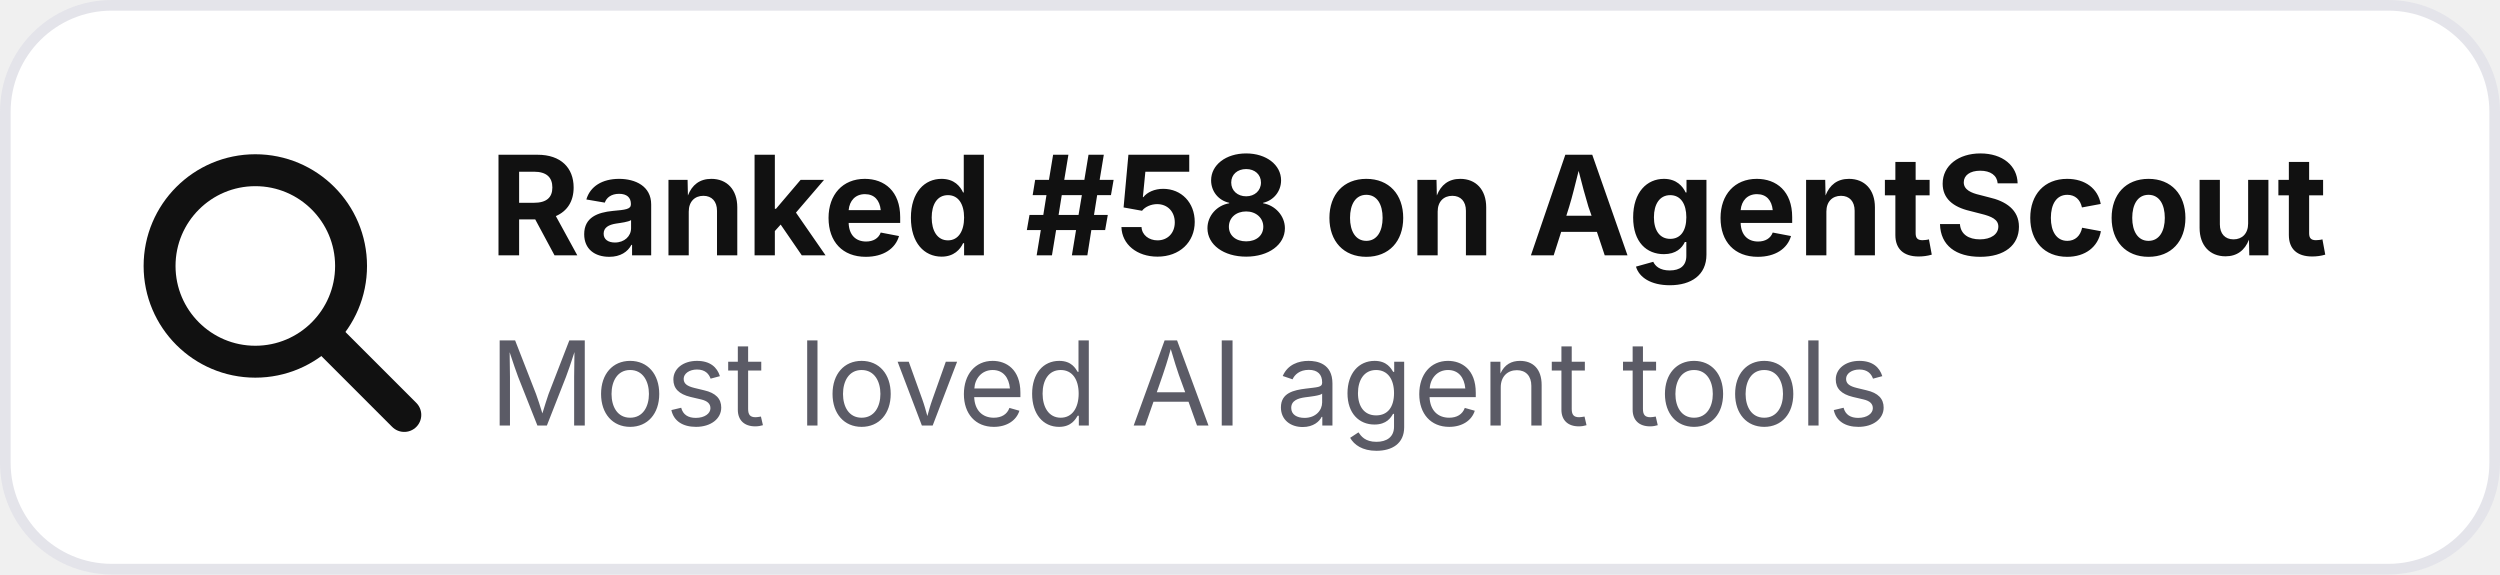
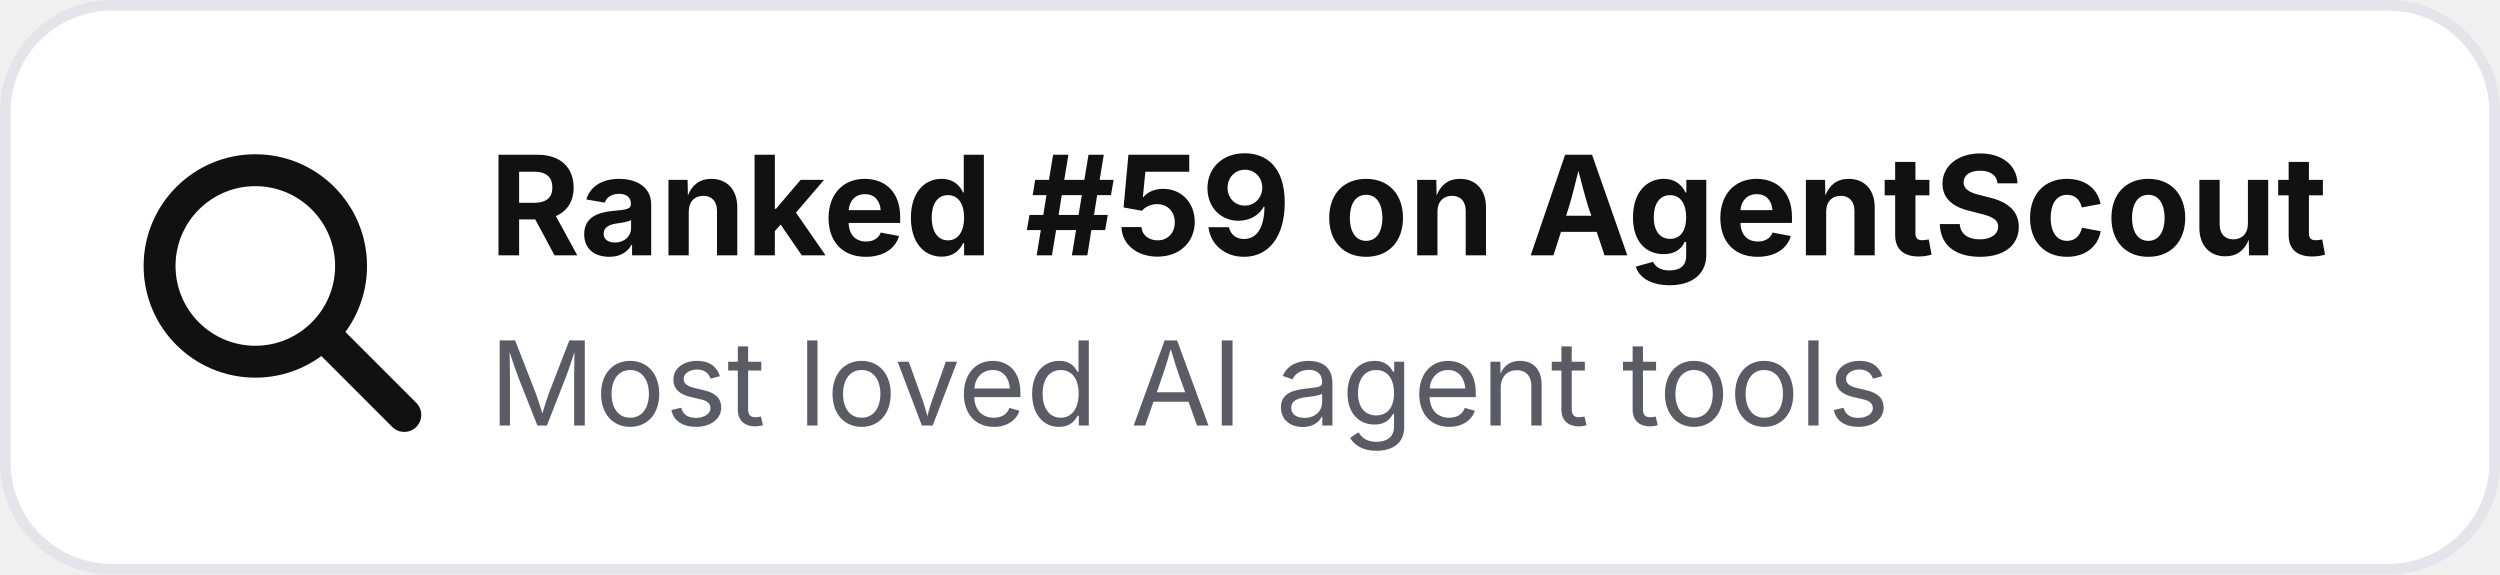
- <svg xmlns="http://www.w3.org/2000/svg" width="235" height="54" viewBox="0 0 235 54" role="img" aria-label="Ranked #58 on AgentScout">
+ <svg xmlns="http://www.w3.org/2000/svg" width="235" height="54" viewBox="0 0 235 54" role="img" aria-label="Ranked #59 on AgentScout">
  <rect x=".5" y=".5" width="234" height="53" rx="10" fill="#ffffff" stroke="#e4e4ea" />
  <circle cx="24" cy="25" r="9" fill="none" stroke="#111111" stroke-width="3" />
  <path d="M31 32l7 7" stroke="#111111" stroke-width="3.2" stroke-linecap="round" />
-   <text x="46" y="24" font-family="Inter,Segoe UI,Arial,sans-serif" font-size="13" font-weight="700" fill="#111111">Ranked #58 on AgentScout</text>
+   <text x="46" y="24" font-family="Inter,Segoe UI,Arial,sans-serif" font-size="13" font-weight="700" fill="#111111">Ranked #59 on AgentScout</text>
  <text x="46" y="40" font-family="Inter,Segoe UI,Arial,sans-serif" font-size="11" fill="#5b5b66">Most loved AI agent tools</text>
</svg>
